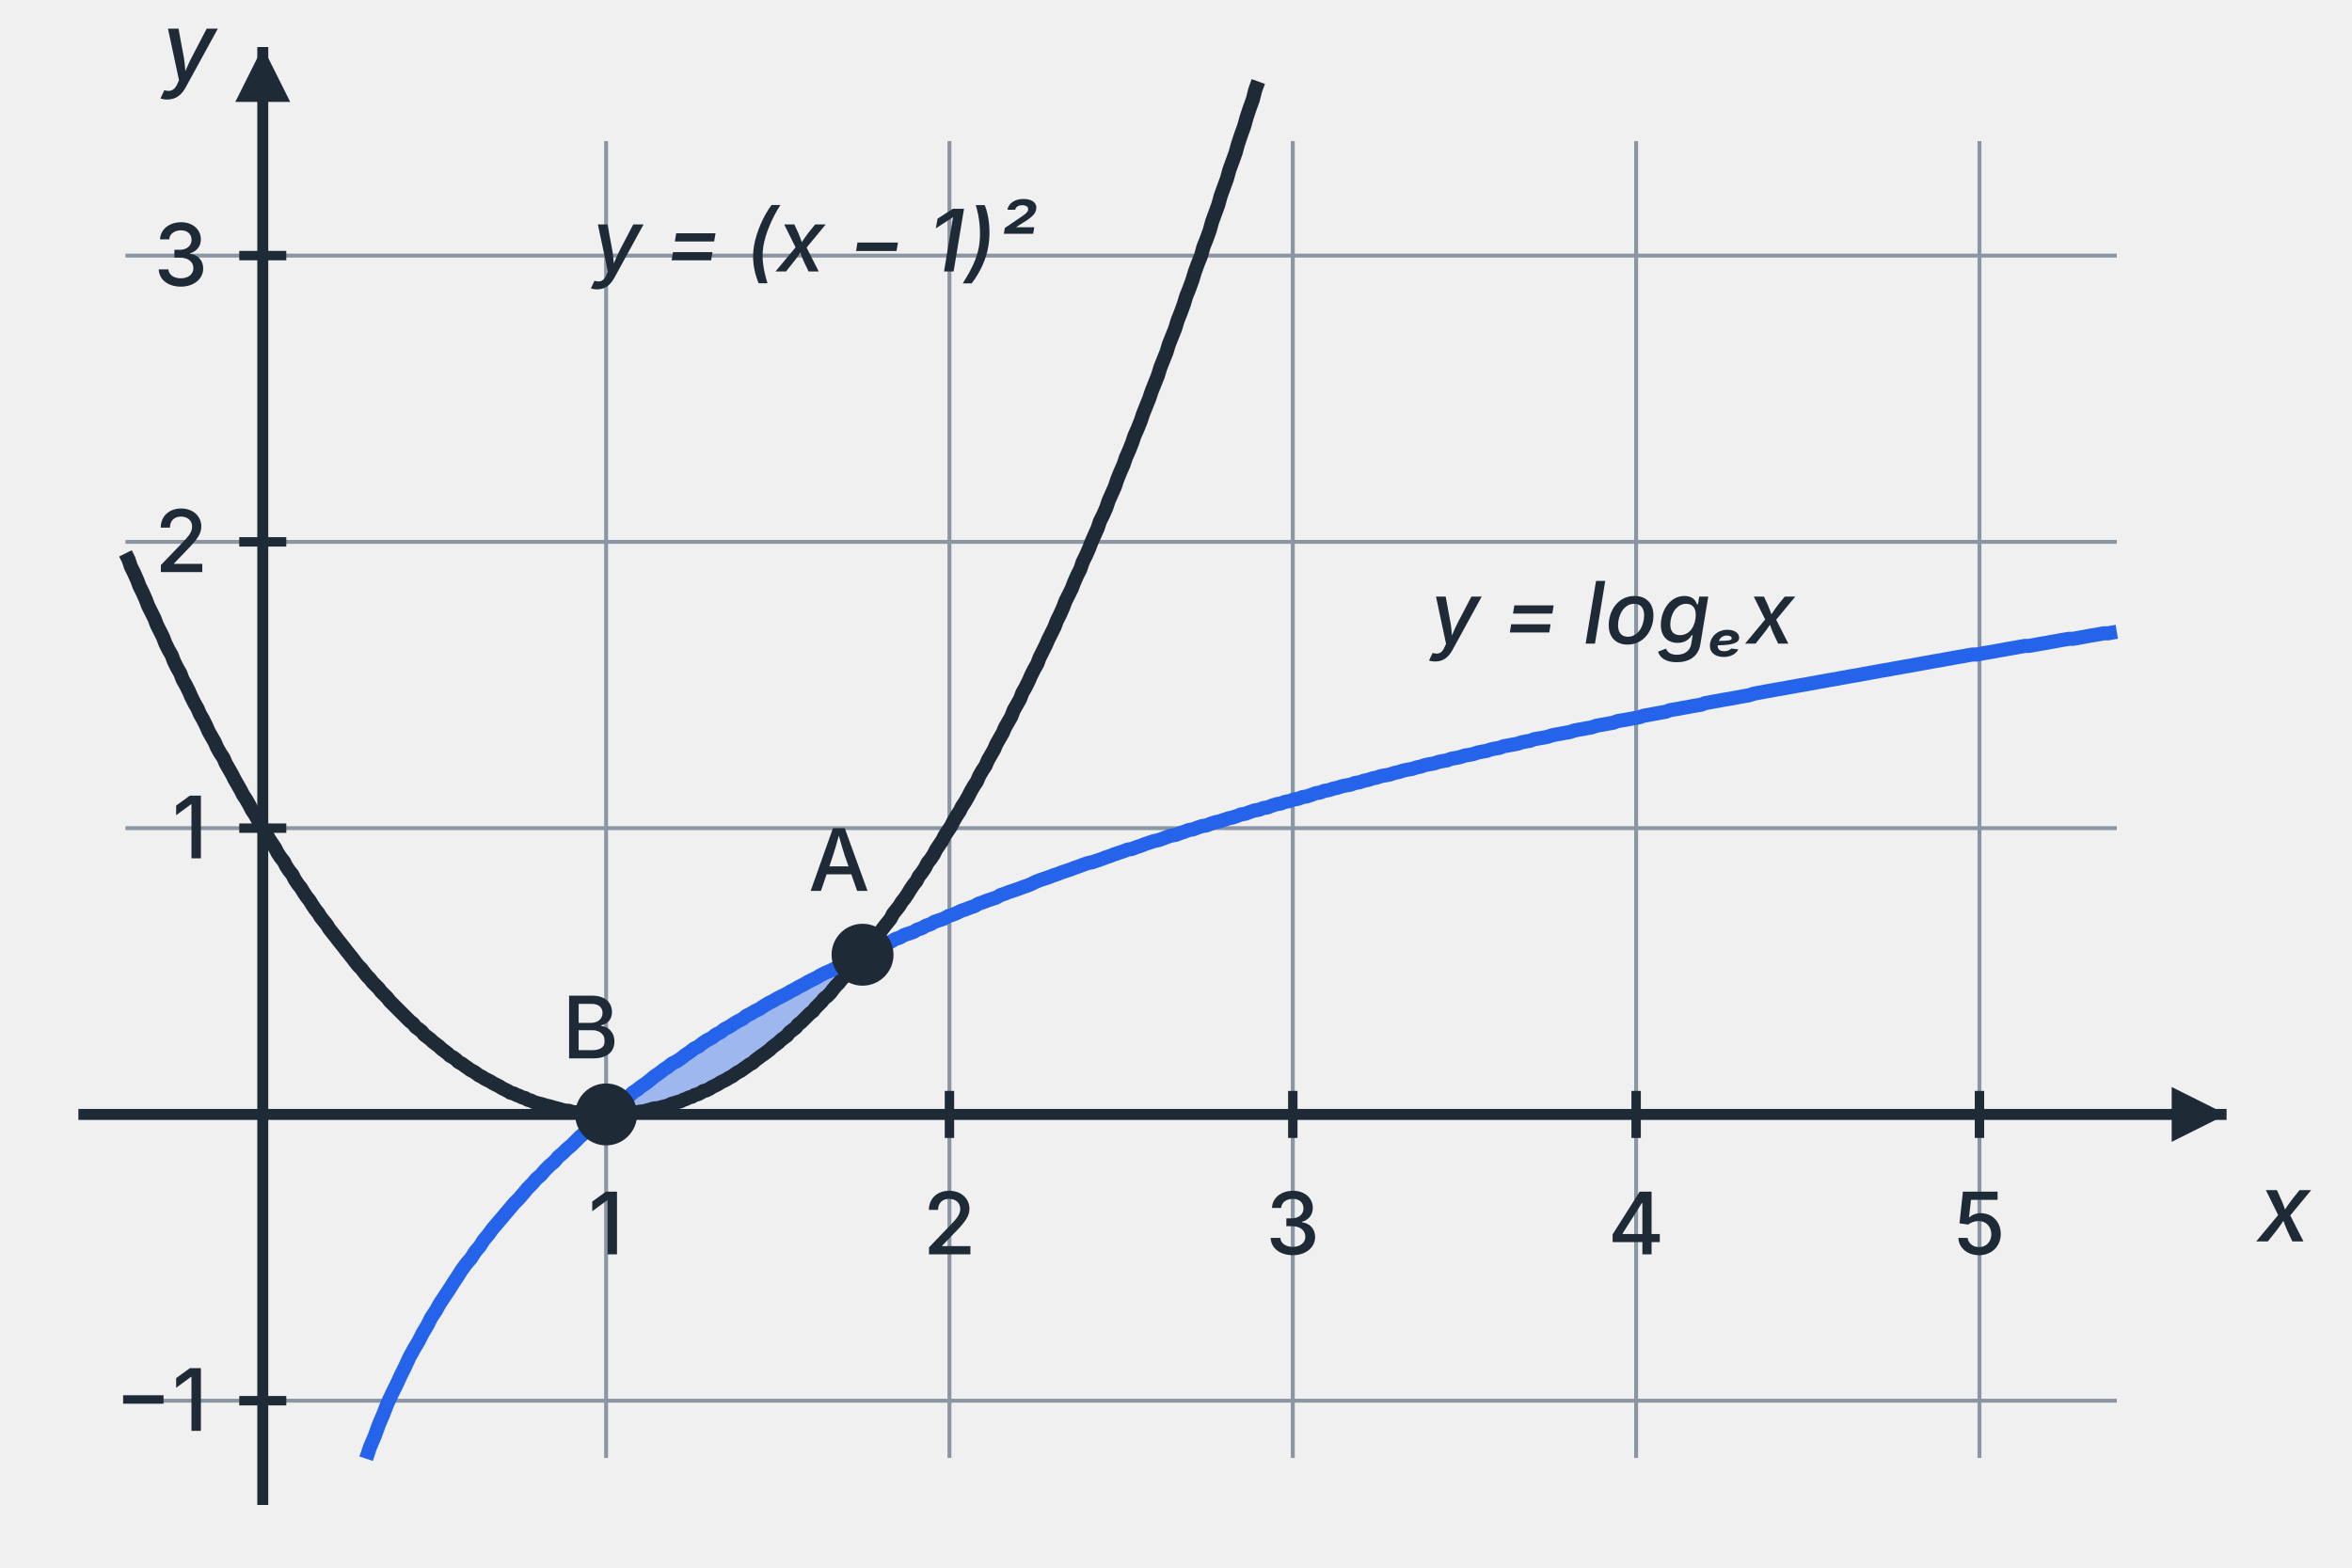
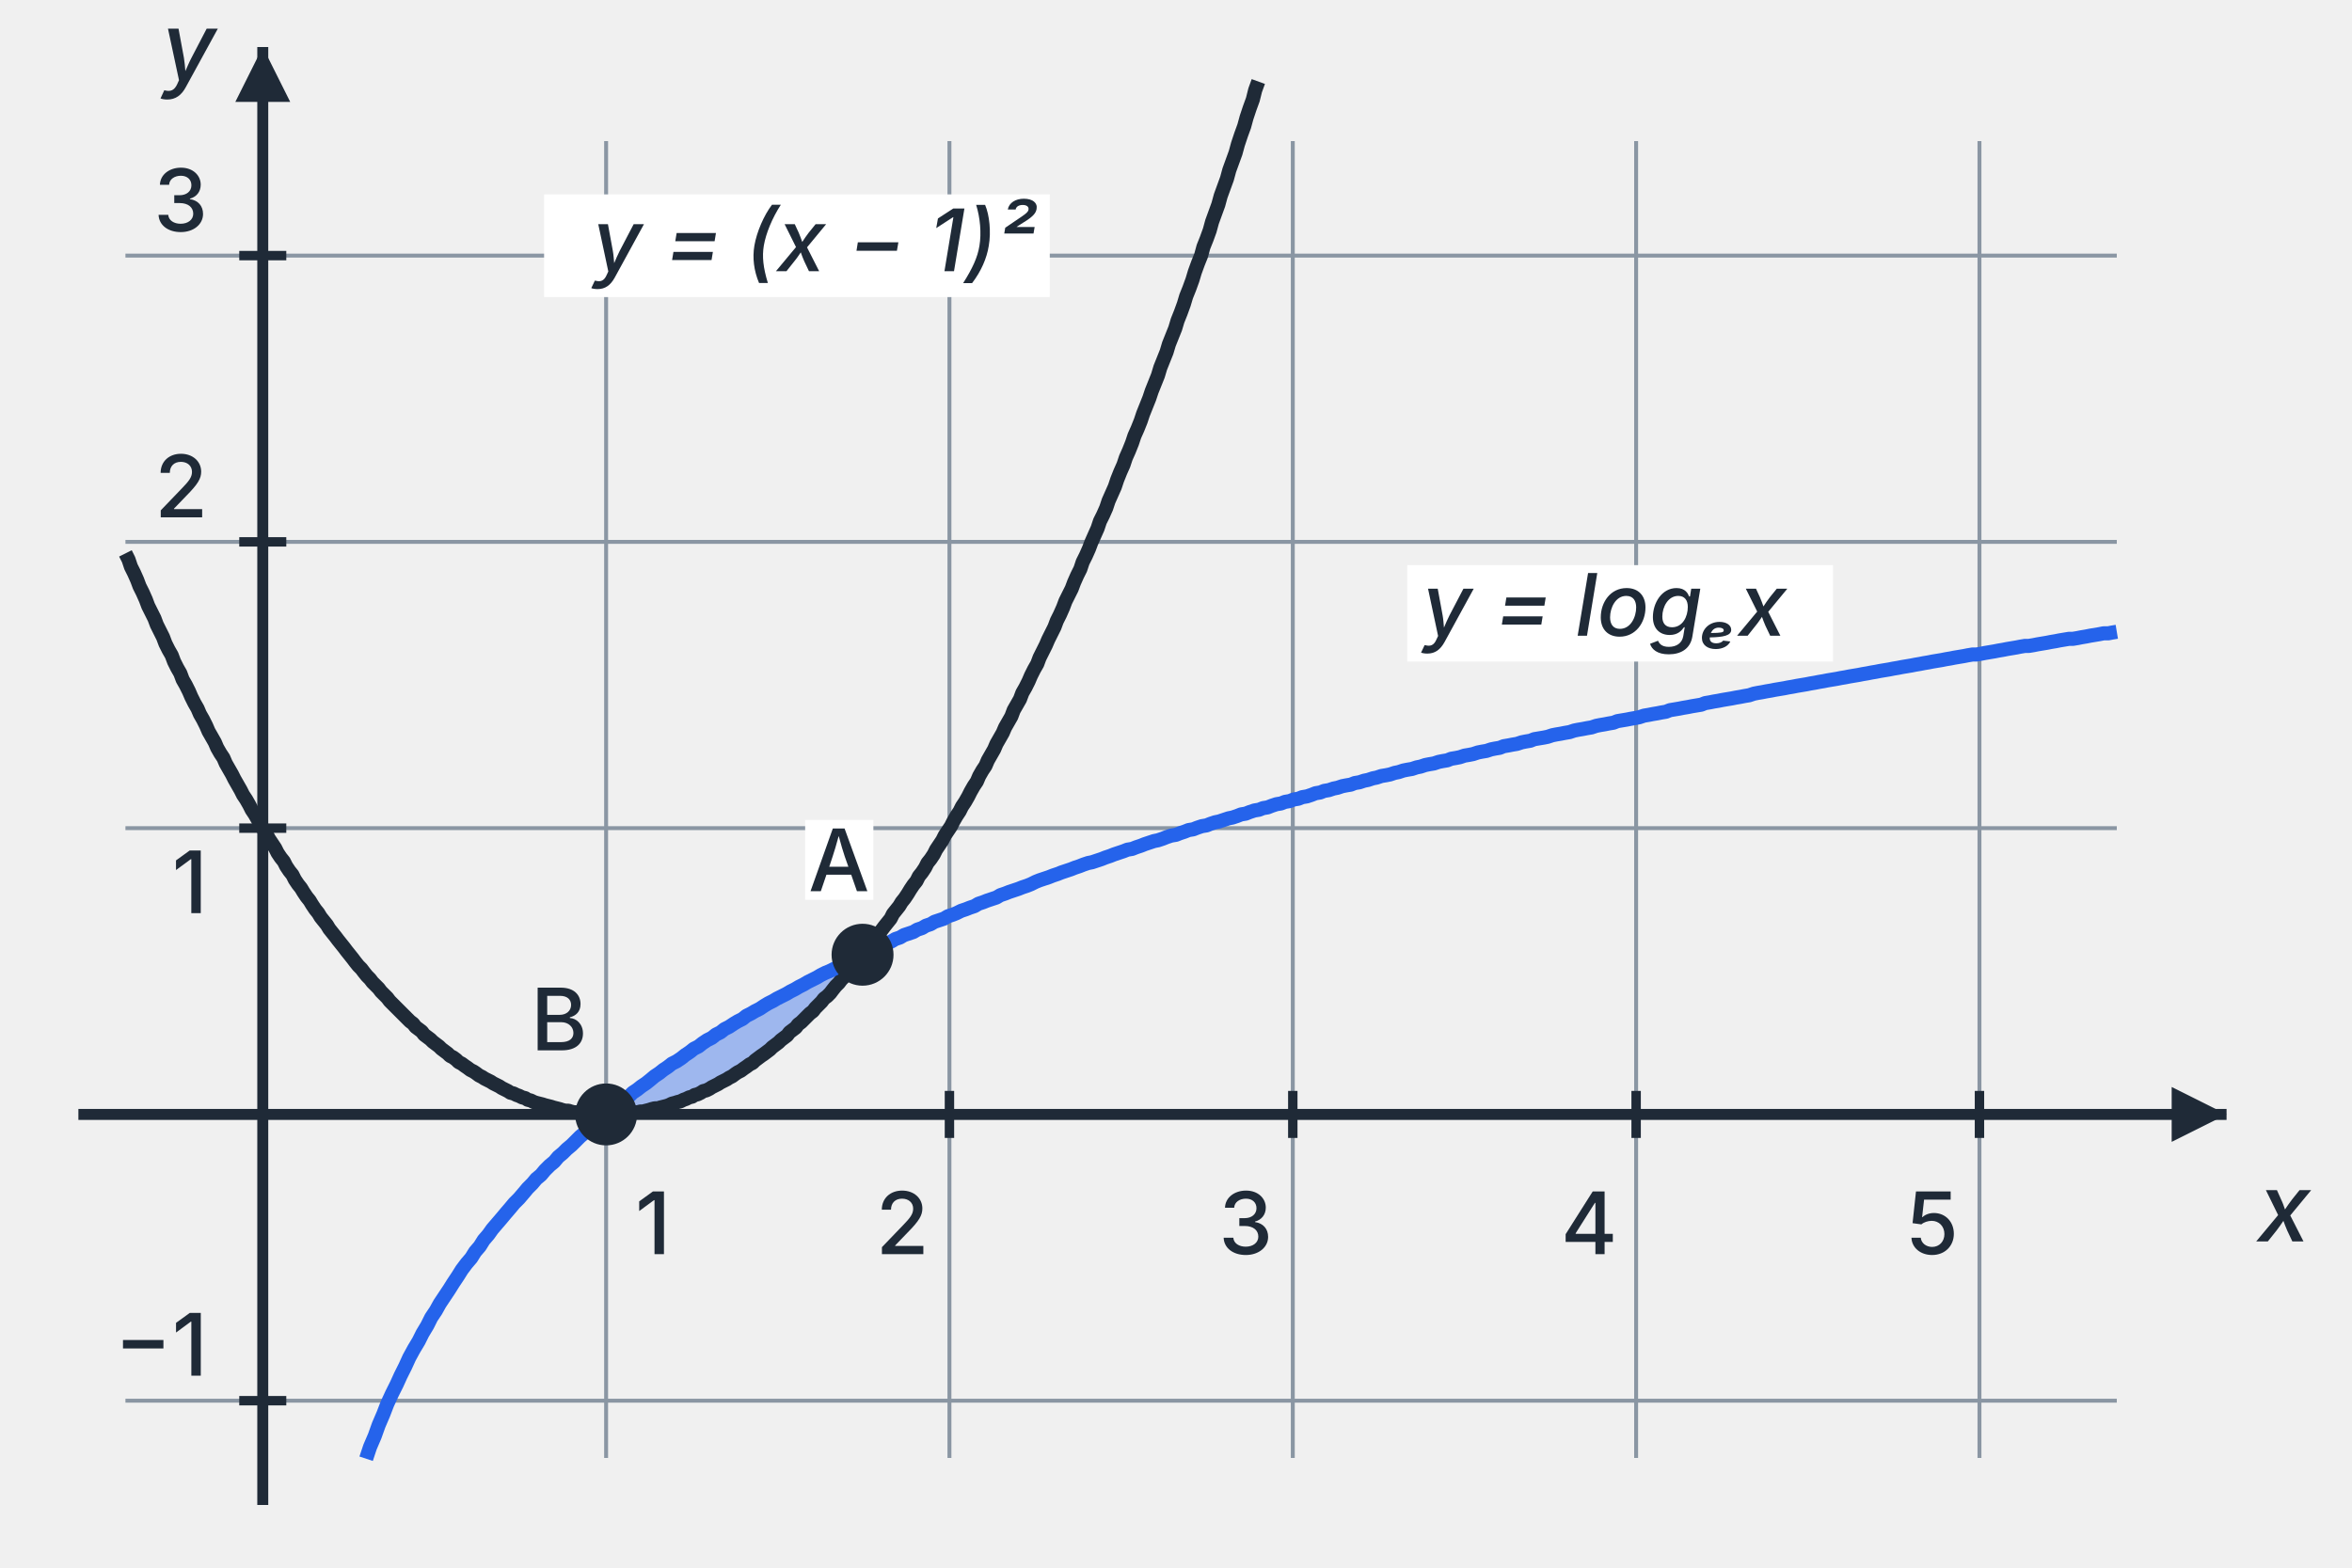
<svg xmlns="http://www.w3.org/2000/svg" viewBox="0 0 300 200" width="300" height="200" font-family="Inter, Arial, sans-serif">
  <polygon points="77.3,142.2 77.5,142.0 77.6,141.9 77.8,141.8 78.0,141.6 78.1,141.5 78.3,141.4 78.5,141.2 78.6,141.1 78.8,141.0 78.9,140.8 79.1,140.7 79.3,140.6 79.4,140.4 79.6,140.3 79.8,140.2 79.9,140.1 80.1,139.9 80.3,139.8 80.4,139.7 80.6,139.5 80.7,139.4 80.9,139.3 81.1,139.2 81.2,139.0 81.4,138.9 81.6,138.8 81.7,138.7 81.9,138.5 82.1,138.4 82.2,138.3 82.4,138.2 82.5,138.1 82.7,137.9 82.9,137.8 83.0,137.7 83.2,137.6 83.4,137.4 83.5,137.3 83.7,137.2 83.9,137.1 84.0,137.0 84.2,136.9 84.3,136.7 84.5,136.6 84.7,136.5 84.8,136.4 85.0,136.3 85.2,136.2 85.3,136.0 85.5,135.9 85.7,135.8 85.8,135.7 86.0,135.6 86.1,135.5 86.3,135.4 86.5,135.2 86.6,135.1 86.8,135.0 87.0,134.9 87.1,134.8 87.3,134.7 87.4,134.6 87.6,134.5 87.8,134.3 87.9,134.2 88.1,134.1 88.3,134.0 88.4,133.9 88.6,133.8 88.8,133.7 88.9,133.6 89.1,133.5 89.2,133.4 89.4,133.3 89.6,133.2 89.7,133.0 89.9,132.9 90.1,132.8 90.2,132.7 90.4,132.6 90.6,132.5 90.7,132.4 90.9,132.3 91.0,132.2 91.2,132.1 91.4,132.0 91.5,131.9 91.7,131.8 91.9,131.7 92.0,131.6 92.2,131.5 92.4,131.4 92.5,131.3 92.7,131.2 92.8,131.1 93.0,131.0 93.2,130.9 93.3,130.8 93.5,130.7 93.7,130.6 93.8,130.5 94.0,130.4 94.2,130.3 94.3,130.2 94.5,130.1 94.6,130.0 94.8,129.9 95.0,129.8 95.1,129.7 95.3,129.6 95.5,129.5 95.6,129.4 95.8,129.3 96.0,129.2 96.1,129.1 96.3,129.0 96.4,128.9 96.6,128.8 96.8,128.7 96.9,128.7 97.1,128.6 97.3,128.5 97.4,128.4 97.6,128.3 97.8,128.2 97.9,128.1 98.1,128.0 98.2,127.9 98.4,127.8 98.6,127.7 98.7,127.6 98.9,127.5 99.1,127.4 99.2,127.4 99.4,127.3 99.6,127.2 99.7,127.1 99.9,127.0 100.0,126.9 100.2,126.8 100.4,126.7 100.5,126.6 100.7,126.5 100.9,126.5 101.0,126.4 101.2,126.3 101.4,126.2 101.5,126.1 101.7,126.0 101.8,125.9 102.0,125.8 102.2,125.8 102.3,125.7 102.5,125.6 102.7,125.5 102.8,125.4 103.0,125.3 103.1,125.2 103.3,125.2 103.5,125.1 103.6,125.0 103.8,124.9 104.0,124.8 104.1,124.7 104.3,124.6 104.5,124.6 104.6,124.5 104.8,124.4 104.9,124.3 105.1,124.2 105.3,124.1 105.4,124.1 105.6,124.0 105.8,123.9 105.9,123.8 106.1,123.7 106.3,123.6 106.4,123.6 106.6,123.5 106.7,123.4 106.9,123.3 107.1,123.2 107.2,123.2 107.4,123.1 107.6,123.0 107.7,122.9 107.9,122.8 108.1,122.8 108.2,122.7 108.4,122.6 108.5,122.5 108.7,122.4 108.9,122.4 109.0,122.3 109.2,122.2 109.4,122.1 109.5,122.0 109.7,122.0 109.9,121.9 110.0,121.8 110.0,121.8 109.9,122.0 109.7,122.2 109.5,122.4 109.4,122.6 109.2,122.8 109.0,123.0 108.9,123.2 108.7,123.4 108.5,123.6 108.4,123.8 108.2,124.0 108.1,124.2 107.9,124.4 107.7,124.6 107.6,124.7 107.4,124.9 107.2,125.1 107.1,125.3 106.9,125.5 106.7,125.7 106.6,125.9 106.4,126.0 106.3,126.2 106.1,126.4 105.9,126.6 105.8,126.8 105.6,126.9 105.4,127.1 105.3,127.3 105.1,127.5 104.9,127.6 104.8,127.8 104.6,128.0 104.5,128.1 104.3,128.3 104.1,128.5 104.0,128.6 103.8,128.8 103.6,129.0 103.5,129.1 103.3,129.3 103.1,129.5 103.0,129.6 102.8,129.8 102.7,129.9 102.5,130.1 102.3,130.3 102.2,130.4 102.0,130.6 101.8,130.7 101.7,130.9 101.5,131.0 101.4,131.2 101.2,131.3 101.0,131.5 100.9,131.6 100.7,131.8 100.5,131.9 100.4,132.0 100.2,132.2 100.0,132.3 99.9,132.5 99.7,132.6 99.6,132.8 99.4,132.9 99.2,133.0 99.1,133.2 98.9,133.3 98.7,133.4 98.6,133.6 98.4,133.7 98.2,133.8 98.1,134.0 97.9,134.1 97.8,134.2 97.6,134.3 97.4,134.5 97.3,134.6 97.1,134.7 96.9,134.8 96.8,135.0 96.6,135.1 96.4,135.2 96.3,135.3 96.1,135.4 96.0,135.6 95.8,135.7 95.6,135.8 95.5,135.9 95.3,136.0 95.1,136.1 95.0,136.2 94.8,136.3 94.6,136.5 94.5,136.6 94.3,136.7 94.2,136.8 94.0,136.9 93.8,137.0 93.7,137.1 93.5,137.2 93.3,137.3 93.2,137.4 93.0,137.5 92.8,137.6 92.7,137.7 92.5,137.8 92.4,137.9 92.2,138.0 92.0,138.0 91.9,138.1 91.7,138.2 91.5,138.3 91.4,138.4 91.2,138.5 91.0,138.6 90.9,138.7 90.7,138.7 90.6,138.8 90.4,138.9 90.2,139.0 90.1,139.1 89.9,139.2 89.7,139.2 89.6,139.3 89.4,139.4 89.2,139.5 89.1,139.5 88.9,139.6 88.8,139.7 88.6,139.7 88.4,139.8 88.3,139.9 88.1,140.0 87.9,140.0 87.8,140.1 87.6,140.2 87.4,140.2 87.3,140.3 87.1,140.3 87.0,140.4 86.8,140.5 86.6,140.5 86.5,140.6 86.3,140.6 86.1,140.7 86.0,140.7 85.8,140.8 85.7,140.8 85.5,140.9 85.3,141.0 85.2,141.0 85.0,141.0 84.8,141.1 84.7,141.1 84.5,141.2 84.3,141.2 84.2,141.3 84.0,141.3 83.9,141.4 83.7,141.4 83.5,141.4 83.4,141.5 83.2,141.5 83.0,141.5 82.9,141.6 82.7,141.6 82.5,141.7 82.4,141.7 82.2,141.7 82.1,141.7 81.9,141.8 81.7,141.8 81.6,141.8 81.4,141.9 81.2,141.9 81.1,141.9 80.9,141.9 80.7,141.9 80.6,142.0 80.4,142.0 80.3,142.0 80.1,142.0 79.9,142.0 79.8,142.1 79.6,142.1 79.4,142.1 79.3,142.1 79.1,142.1 78.9,142.1 78.8,142.1 78.6,142.1 78.5,142.1 78.3,142.2 78.1,142.2 78.0,142.2 77.8,142.2 77.6,142.2 77.5,142.2 77.3,142.2" fill="#2563eb" fill-opacity="0.4" stroke="none" />
  <polygon points="77.3,142.2 77.6,141.9 77.9,141.7 78.1,141.5 78.4,141.3 78.7,141.1 78.9,140.8 79.2,140.6 79.5,140.4 79.8,140.2 80.0,140.0 80.3,139.8 80.6,139.5 80.9,139.3 81.1,139.1 81.4,138.9 81.7,138.7 81.9,138.5 82.2,138.3 82.5,138.1 82.8,137.9 83.0,137.7 83.3,137.5 83.6,137.3 83.9,137.1 84.1,136.9 84.4,136.7 84.7,136.5 84.9,136.3 85.2,136.1 85.5,135.9 85.8,135.7 86.0,135.5 86.3,135.4 86.6,135.2 86.9,135.0 87.1,134.8 87.4,134.6 87.7,134.4 87.9,134.2 88.2,134.1 88.5,133.9 88.8,133.7 89.0,133.5 89.3,133.3 89.6,133.2 89.8,133.0 90.1,132.8 90.4,132.6 90.7,132.5 90.9,132.3 91.2,132.1 91.5,131.9 91.8,131.8 92.0,131.6 92.3,131.4 92.6,131.3 92.8,131.1 93.1,130.9 93.4,130.8 93.7,130.6 93.9,130.4 94.2,130.3 94.5,130.1 94.8,129.9 95.0,129.8 95.3,129.6 95.6,129.4 95.8,129.3 96.1,129.1 96.4,129.0 96.7,128.8 96.9,128.7 97.2,128.5 97.5,128.3 97.8,128.2 98.0,128.0 98.3,127.9 98.6,127.7 98.8,127.6 99.1,127.4 99.4,127.3 99.7,127.1 99.9,127.0 100.2,126.8 100.5,126.7 100.8,126.5 101.0,126.4 101.3,126.2 101.6,126.1 101.8,125.9 102.1,125.8 102.4,125.6 102.7,125.5 102.9,125.4 103.2,125.2 103.5,125.1 103.7,124.9 104.0,124.8 104.3,124.6 104.6,124.5 104.8,124.4 105.1,124.2 105.4,124.1 105.7,123.9 105.9,123.8 106.2,123.7 106.5,123.5 106.7,123.4 107.0,123.3 107.3,123.1 107.6,123.0 107.8,122.9 108.1,122.7 108.4,122.6 108.7,122.5 108.9,122.3 109.2,122.2 109.5,122.1 109.7,121.9 110.0,121.8 110.0,121.8 109.7,122.1 109.5,122.5 109.2,122.8 108.9,123.1 108.7,123.5 108.4,123.8 108.1,124.1 107.8,124.4 107.6,124.7 107.3,125.1 107.0,125.4 106.7,125.7 106.5,126.0 106.2,126.3 105.9,126.6 105.7,126.9 105.4,127.2 105.1,127.5 104.8,127.7 104.6,128.0 104.3,128.3 104.0,128.6 103.7,128.9 103.5,129.1 103.2,129.4 102.9,129.7 102.7,129.9 102.4,130.2 102.1,130.5 101.8,130.7 101.6,131.0 101.3,131.2 101.0,131.5 100.8,131.7 100.5,132.0 100.2,132.2 99.9,132.4 99.7,132.7 99.4,132.9 99.1,133.1 98.8,133.3 98.6,133.6 98.3,133.8 98.0,134.0 97.8,134.2 97.5,134.4 97.2,134.6 96.9,134.8 96.7,135.0 96.4,135.2 96.1,135.4 95.8,135.6 95.6,135.8 95.3,136.0 95.0,136.2 94.8,136.4 94.5,136.6 94.2,136.7 93.9,136.9 93.7,137.1 93.4,137.2 93.1,137.4 92.8,137.6 92.6,137.7 92.3,137.9 92.0,138.0 91.8,138.2 91.5,138.3 91.2,138.5 90.9,138.6 90.7,138.8 90.4,138.9 90.1,139.0 89.8,139.2 89.6,139.3 89.3,139.4 89.0,139.6 88.8,139.7 88.5,139.8 88.2,139.9 87.9,140.0 87.7,140.1 87.4,140.2 87.1,140.3 86.9,140.4 86.6,140.5 86.3,140.6 86.0,140.7 85.8,140.8 85.5,140.9 85.2,141.0 84.9,141.1 84.7,141.1 84.4,141.2 84.1,141.3 83.9,141.4 83.6,141.4 83.3,141.5 83.0,141.5 82.8,141.6 82.5,141.7 82.2,141.7 81.9,141.8 81.7,141.8 81.4,141.9 81.1,141.9 80.9,141.9 80.6,142.0 80.3,142.0 80.0,142.0 79.8,142.1 79.5,142.1 79.2,142.1 78.9,142.1 78.7,142.1 78.4,142.2 78.1,142.2 77.9,142.2 77.6,142.2 77.3,142.2" fill="none" stroke="#2563eb" stroke-width="1" stroke-opacity=".7" />
  <line x1="10.0" y1="142.174" x2="284.0" y2="142.174" stroke="#1f2a37" stroke-width="1.4" />
  <path d="M284.0,142.174 l-7,-3.5 v7 z" fill="#1f2a37" />
  <line x1="33.517" y1="192.0" x2="33.517" y2="6.0" stroke="#1f2a37" stroke-width="1.4" />
  <path d="M33.517,6.0 l-3.5,7 h7 z" fill="#1f2a37" />
-   <text x="288.0" y="158.374" text-anchor="start" font-size="12" fill="#1f2a37" font-weight="500" font-style="italic">x</text>
-   <text x="27.517" y="10.2" text-anchor="end" font-size="12" fill="#1f2a37" font-weight="500" font-style="italic">y</text>
  <line x1="77.31" y1="186.0" x2="77.31" y2="18.0" stroke="#8a96a3" stroke-width="0.5" stroke-dasharray="" />
  <line x1="121.103" y1="186.0" x2="121.103" y2="18.0" stroke="#8a96a3" stroke-width="0.5" stroke-dasharray="" />
  <line x1="164.897" y1="186.0" x2="164.897" y2="18.0" stroke="#8a96a3" stroke-width="0.5" stroke-dasharray="" />
  <line x1="208.69" y1="186.0" x2="208.69" y2="18.0" stroke="#8a96a3" stroke-width="0.5" stroke-dasharray="" />
  <line x1="252.483" y1="186.0" x2="252.483" y2="18.0" stroke="#8a96a3" stroke-width="0.5" stroke-dasharray="" />
  <line x1="16.0" y1="178.696" x2="270.0" y2="178.696" stroke="#8a96a3" stroke-width="0.5" stroke-dasharray="" />
  <line x1="16.0" y1="105.652" x2="270.0" y2="105.652" stroke="#8a96a3" stroke-width="0.5" stroke-dasharray="" />
  <line x1="16.0" y1="69.13" x2="270.0" y2="69.13" stroke="#8a96a3" stroke-width="0.5" stroke-dasharray="" />
  <line x1="16.0" y1="32.609" x2="270.0" y2="32.609" stroke="#8a96a3" stroke-width="0.5" stroke-dasharray="" />
  <polyline points="16.0,70.6 16.4,71.4 16.7,72.3 17.1,73.1 17.5,74.0 17.8,74.8 18.2,75.6 18.6,76.5 18.9,77.3 19.3,78.1 19.7,78.9 20.0,79.7 20.4,80.5 20.8,81.3 21.1,82.1 21.5,82.9 21.9,83.6 22.2,84.4 22.6,85.2 23.0,85.9 23.3,86.7 23.7,87.4 24.1,88.2 24.4,88.9 24.8,89.7 25.2,90.4 25.5,91.1 25.9,91.8 26.3,92.6 26.6,93.3 27.0,94.0 27.4,94.7 27.7,95.4 28.1,96.1 28.5,96.7 28.8,97.4 29.2,98.1 29.6,98.8 29.9,99.4 30.3,100.1 30.7,100.8 31.0,101.4 31.4,102.0 31.8,102.7 32.1,103.3 32.5,103.9 32.9,104.6 33.2,105.2 33.6,105.8 34.0,106.4 34.3,107.0 34.7,107.6 35.1,108.2 35.4,108.8 35.8,109.4 36.2,109.9 36.5,110.5 36.9,111.1 37.3,111.6 37.6,112.2 38.0,112.8 38.4,113.3 38.7,113.8 39.1,114.4 39.5,114.9 39.8,115.4 40.2,116.0 40.6,116.5 40.9,117.0 41.3,117.5 41.7,118.0 42.0,118.5 42.4,119.0 42.8,119.5 43.1,119.9 43.5,120.4 43.9,120.9 44.2,121.3 44.6,121.8 45.0,122.3 45.3,122.7 45.7,123.2 46.1,123.6 46.4,124.0 46.8,124.5 47.2,124.9 47.5,125.3 47.9,125.7 48.3,126.1 48.6,126.5 49.0,126.9 49.4,127.3 49.7,127.7 50.1,128.1 50.5,128.5 50.8,128.8 51.2,129.2 51.6,129.6 51.9,129.9 52.3,130.3 52.7,130.6 53.0,131.0 53.4,131.3 53.8,131.6 54.1,132.0 54.5,132.3 54.9,132.6 55.2,132.9 55.6,133.2 56.0,133.5 56.3,133.8 56.7,134.1 57.1,134.4 57.4,134.7 57.8,134.9 58.2,135.2 58.5,135.5 58.9,135.7 59.3,136.0 59.6,136.2 60.0,136.5 60.4,136.7 60.7,136.9 61.1,137.2 61.5,137.4 61.8,137.6 62.2,137.8 62.6,138.0 62.9,138.2 63.3,138.4 63.7,138.6 64.0,138.8 64.4,139.0 64.8,139.2 65.1,139.4 65.5,139.5 65.9,139.7 66.2,139.8 66.6,140.0 67.0,140.1 67.3,140.3 67.7,140.4 68.1,140.6 68.4,140.7 68.8,140.8 69.2,140.9 69.5,141.0 69.9,141.1 70.3,141.2 70.6,141.3 71.0,141.4 71.4,141.5 71.7,141.6 72.1,141.7 72.5,141.7 72.8,141.8 73.2,141.9 73.6,141.9 73.9,142.0 74.3,142.0 74.7,142.0 75.0,142.1 75.4,142.1 75.8,142.1 76.1,142.1 76.5,142.2 76.9,142.2 77.3,142.2 77.6,142.2 78.0,142.2 78.4,142.2 78.7,142.1 79.1,142.1 79.5,142.1 79.8,142.1 80.2,142.0 80.6,142.0 80.9,141.9 81.3,141.9 81.7,141.8 82.0,141.8 82.4,141.7 82.8,141.6 83.1,141.5 83.5,141.4 83.9,141.4 84.2,141.3 84.6,141.2 85.0,141.1 85.3,141.0 85.7,140.8 86.1,140.7 86.4,140.6 86.8,140.5 87.2,140.3 87.5,140.2 87.9,140.0 88.3,139.9 88.6,139.7 89.0,139.6 89.4,139.4 89.7,139.2 90.1,139.1 90.5,138.9 90.8,138.7 91.2,138.5 91.6,138.3 91.9,138.1 92.3,137.9 92.7,137.7 93.0,137.5 93.4,137.3 93.8,137.0 94.1,136.8 94.5,136.6 94.9,136.3 95.2,136.1 95.6,135.8 96.0,135.6 96.3,135.3 96.7,135.0 97.1,134.7 97.4,134.5 97.8,134.2 98.2,133.9 98.5,133.6 98.9,133.3 99.3,133.0 99.6,132.7 100.0,132.4 100.4,132.1 100.7,131.7 101.1,131.4 101.5,131.1 101.8,130.7 102.2,130.4 102.6,130.0 102.9,129.7 103.3,129.3 103.7,129.0 104.0,128.6 104.4,128.2 104.8,127.8 105.1,127.4 105.5,127.1 105.9,126.7 106.2,126.3 106.6,125.8 107.0,125.4 107.3,125.0 107.7,124.6 108.1,124.2 108.4,123.7 108.8,123.3 109.2,122.9 109.5,122.4 109.9,122.0 110.3,121.5 110.6,121.0 111.0,120.6 111.4,120.1 111.7,119.6 112.1,119.1 112.5,118.6 112.8,118.2 113.2,117.7 113.6,117.2 113.9,116.6 114.3,116.1 114.7,115.6 115.0,115.1 115.4,114.6 115.8,114.0 116.1,113.5 116.5,112.9 116.9,112.4 117.2,111.8 117.6,111.3 118.0,110.7 118.3,110.1 118.7,109.6 119.1,109.0 119.4,108.4 119.8,107.8 120.2,107.2 120.5,106.6 120.9,106.0 121.3,105.4 121.6,104.8 122.0,104.1 122.4,103.5 122.7,102.9 123.1,102.3 123.5,101.6 123.8,101.0 124.2,100.3 124.6,99.7 124.9,99.0 125.3,98.3 125.7,97.7 126.0,97.0 126.4,96.3 126.8,95.6 127.1,94.9 127.5,94.2 127.9,93.5 128.2,92.8 128.6,92.1 129.0,91.4 129.3,90.6 129.7,89.9 130.1,89.2 130.4,88.4 130.8,87.7 131.2,86.9 131.5,86.2 131.9,85.4 132.3,84.7 132.6,83.9 133.0,83.1 133.4,82.3 133.7,81.6 134.1,80.8 134.5,80.0 134.8,79.2 135.2,78.4 135.6,77.5 135.9,76.7 136.3,75.9 136.7,75.1 137.0,74.3 137.4,73.4 137.8,72.6 138.1,71.7 138.5,70.9 138.9,70.0 139.2,69.2 139.6,68.3 140.0,67.4 140.3,66.5 140.7,65.7 141.1,64.8 141.4,63.9 141.8,63.0 142.2,62.1 142.5,61.2 142.9,60.2 143.3,59.3 143.6,58.4 144.0,57.5 144.4,56.5 144.7,55.6 145.1,54.7 145.5,53.7 145.8,52.8 146.2,51.8 146.6,50.8 146.9,49.9 147.3,48.9 147.7,47.9 148.0,46.9 148.4,45.9 148.8,44.9 149.1,43.9 149.5,42.9 149.9,41.9 150.2,40.9 150.6,39.9 151.0,38.8 151.3,37.8 151.7,36.8 152.1,35.7 152.4,34.7 152.8,33.6 153.2,32.6 153.5,31.5 153.9,30.5 154.3,29.4 154.6,28.3 155.0,27.2 155.4,26.1 155.7,25.0 156.1,23.9 156.5,22.8 156.8,21.7 157.2,20.6 157.6,19.5 157.9,18.4 158.3,17.2 158.7,16.1 159.0,15.0 159.4,13.8 159.8,12.7 160.1,11.5 160.5,10.4" fill="none" stroke="#1f2a37" stroke-width="1.8" stroke-linejoin="round" />
  <polyline points="46.7,186.1 47.2,184.6 47.8,183.2 48.3,181.8 48.9,180.4 49.4,179.1 50.0,177.8 50.6,176.6 51.1,175.5 51.7,174.3 52.2,173.2 52.8,172.1 53.4,171.1 53.9,170.1 54.5,169.1 55.0,168.1 55.6,167.2 56.1,166.3 56.7,165.4 57.3,164.5 57.8,163.7 58.4,162.8 58.9,162.0 59.5,161.2 60.1,160.5 60.6,159.7 61.2,159.0 61.7,158.2 62.3,157.5 62.8,156.8 63.4,156.1 64.0,155.4 64.5,154.8 65.1,154.1 65.6,153.5 66.2,152.9 66.8,152.2 67.3,151.6 67.9,151.0 68.4,150.4 69.0,149.9 69.5,149.3 70.1,148.7 70.7,148.2 71.2,147.6 71.8,147.1 72.3,146.6 72.9,146.1 73.5,145.5 74.0,145.0 74.6,144.5 75.1,144.0 75.7,143.6 76.2,143.1 76.8,142.6 77.4,142.1 77.9,141.7 78.5,141.2 79.0,140.8 79.6,140.3 80.2,139.9 80.7,139.4 81.3,139.0 81.8,138.6 82.4,138.2 82.9,137.8 83.5,137.3 84.1,136.9 84.6,136.5 85.2,136.1 85.7,135.7 86.3,135.4 86.9,135.0 87.4,134.6 88.0,134.2 88.5,133.8 89.1,133.5 89.6,133.1 90.2,132.7 90.8,132.4 91.3,132.0 91.9,131.7 92.4,131.3 93.0,131.0 93.6,130.6 94.1,130.3 94.7,130.0 95.2,129.6 95.8,129.3 96.3,129.0 96.9,128.7 97.5,128.3 98.0,128.0 98.6,127.7 99.1,127.4 99.7,127.1 100.3,126.8 100.8,126.5 101.4,126.2 101.9,125.9 102.5,125.6 103.0,125.3 103.6,125.0 104.2,124.7 104.7,124.4 105.3,124.1 105.8,123.9 106.4,123.6 107.0,123.3 107.5,123.0 108.1,122.7 108.6,122.5 109.2,122.2 109.8,121.9 110.3,121.7 110.9,121.4 111.4,121.1 112.0,120.9 112.5,120.6 113.1,120.4 113.7,120.1 114.2,119.8 114.8,119.6 115.3,119.3 115.9,119.1 116.5,118.9 117.0,118.6 117.6,118.4 118.1,118.1 118.7,117.9 119.2,117.6 119.8,117.4 120.4,117.2 120.9,116.9 121.5,116.7 122.0,116.5 122.6,116.2 123.2,116.0 123.7,115.8 124.3,115.6 124.8,115.3 125.4,115.1 125.9,114.9 126.5,114.7 127.1,114.5 127.6,114.2 128.2,114.0 128.7,113.8 129.3,113.6 129.9,113.4 130.4,113.2 131.0,113.0 131.5,112.8 132.1,112.5 132.6,112.3 133.2,112.1 133.8,111.9 134.3,111.7 134.9,111.5 135.4,111.3 136.0,111.1 136.6,110.9 137.1,110.7 137.7,110.5 138.2,110.3 138.8,110.1 139.3,110.0 139.9,109.8 140.5,109.6 141.0,109.4 141.6,109.2 142.1,109.0 142.7,108.8 143.3,108.6 143.8,108.4 144.4,108.3 144.9,108.1 145.5,107.9 146.0,107.7 146.6,107.5 147.2,107.3 147.7,107.2 148.3,107.0 148.8,106.8 149.4,106.6 150.0,106.5 150.5,106.3 151.1,106.1 151.6,105.9 152.2,105.8 152.7,105.6 153.3,105.4 153.9,105.3 154.4,105.1 155.0,104.9 155.5,104.8 156.1,104.6 156.7,104.4 157.2,104.3 157.8,104.1 158.3,103.9 158.9,103.8 159.4,103.6 160.0,103.4 160.6,103.3 161.1,103.1 161.7,103.0 162.2,102.8 162.8,102.6 163.4,102.5 163.9,102.3 164.5,102.2 165.0,102.0 165.6,101.9 166.1,101.7 166.7,101.6 167.3,101.4 167.8,101.2 168.4,101.1 168.9,100.9 169.5,100.8 170.1,100.6 170.6,100.5 171.2,100.3 171.7,100.2 172.3,100.1 172.8,99.9 173.4,99.8 174.0,99.6 174.5,99.5 175.1,99.3 175.6,99.2 176.2,99.0 176.8,98.9 177.3,98.8 177.9,98.6 178.4,98.5 179.0,98.3 179.5,98.2 180.1,98.1 180.7,97.9 181.2,97.8 181.8,97.6 182.3,97.5 182.9,97.4 183.5,97.2 184.0,97.1 184.6,97.0 185.1,96.8 185.7,96.7 186.2,96.6 186.8,96.4 187.4,96.3 187.9,96.2 188.5,96.0 189.0,95.9 189.6,95.8 190.2,95.6 190.7,95.5 191.3,95.4 191.8,95.2 192.4,95.1 192.9,95.0 193.5,94.9 194.1,94.7 194.6,94.6 195.2,94.5 195.7,94.3 196.3,94.2 196.9,94.1 197.4,94.0 198.0,93.8 198.5,93.7 199.1,93.6 199.6,93.5 200.2,93.4 200.8,93.2 201.3,93.1 201.9,93.0 202.4,92.9 203.0,92.8 203.6,92.6 204.1,92.5 204.7,92.4 205.2,92.3 205.8,92.2 206.3,92.0 206.9,91.9 207.5,91.8 208.0,91.7 208.6,91.6 209.1,91.5 209.7,91.3 210.3,91.2 210.8,91.1 211.4,91.0 211.9,90.9 212.5,90.8 213.0,90.6 213.6,90.5 214.2,90.4 214.7,90.3 215.3,90.2 215.8,90.1 216.4,90.0 217.0,89.9 217.5,89.7 218.1,89.6 218.6,89.5 219.2,89.4 219.7,89.3 220.3,89.2 220.9,89.1 221.4,89.0 222.0,88.9 222.5,88.8 223.1,88.7 223.7,88.5 224.2,88.4 224.8,88.3 225.3,88.2 225.9,88.1 226.4,88.0 227.0,87.9 227.6,87.8 228.1,87.7 228.7,87.6 229.2,87.5 229.8,87.4 230.4,87.3 230.9,87.2 231.5,87.1 232.0,87.0 232.6,86.9 233.1,86.8 233.7,86.7 234.3,86.6 234.8,86.5 235.4,86.4 235.9,86.3 236.5,86.2 237.1,86.1 237.6,86.0 238.2,85.9 238.7,85.8 239.3,85.7 239.8,85.6 240.4,85.5 241.0,85.4 241.5,85.3 242.1,85.2 242.6,85.1 243.2,85.0 243.8,84.9 244.3,84.8 244.9,84.7 245.4,84.6 246.0,84.5 246.5,84.4 247.1,84.3 247.7,84.2 248.2,84.1 248.8,84.0 249.3,83.9 249.9,83.8 250.5,83.7 251.0,83.6 251.6,83.5 252.1,83.5 252.7,83.4 253.2,83.3 253.8,83.2 254.4,83.1 254.9,83.0 255.5,82.9 256.0,82.8 256.6,82.7 257.2,82.6 257.7,82.5 258.3,82.4 258.8,82.4 259.4,82.3 259.9,82.2 260.5,82.1 261.1,82.0 261.6,81.9 262.2,81.8 262.7,81.7 263.3,81.6 263.9,81.5 264.4,81.5 265.0,81.4 265.5,81.3 266.1,81.2 266.6,81.1 267.2,81.0 267.8,80.9 268.3,80.8 268.9,80.8 269.4,80.7 270.0,80.6" fill="none" stroke="#2563eb" stroke-width="1.8" stroke-linejoin="round" />
  <circle cx="77.31" cy="142.174" r="3.2" fill="#1f2a37" stroke="#1f2a37" stroke-width="1.5" />
  <circle cx="110.019" cy="121.801" r="3.2" fill="#1f2a37" stroke="#1f2a37" stroke-width="1.5" />
-   <text x="75.31" y="135.024" text-anchor="middle" font-size="11" fill="#1f2a37" font-weight="500">B</text>
-   <text x="107.019" y="113.651" text-anchor="middle" font-size="11" fill="#1f2a37" font-weight="500">A</text>
  <line x1="77.31" y1="139.174" x2="77.31" y2="145.174" stroke="#1f2a37" stroke-width="1.2" />
-   <text x="77.31" y="160.024" text-anchor="middle" font-size="11" fill="#1f2a37" font-weight="500">1</text>
  <line x1="121.103" y1="139.174" x2="121.103" y2="145.174" stroke="#1f2a37" stroke-width="1.2" />
-   <text x="121.103" y="160.024" text-anchor="middle" font-size="11" fill="#1f2a37" font-weight="500">2</text>
  <line x1="164.897" y1="139.174" x2="164.897" y2="145.174" stroke="#1f2a37" stroke-width="1.2" />
-   <text x="164.897" y="160.024" text-anchor="middle" font-size="11" fill="#1f2a37" font-weight="500">3</text>
  <line x1="208.69" y1="139.174" x2="208.69" y2="145.174" stroke="#1f2a37" stroke-width="1.2" />
-   <text x="208.69" y="160.024" text-anchor="middle" font-size="11" fill="#1f2a37" font-weight="500">4</text>
  <line x1="252.483" y1="139.174" x2="252.483" y2="145.174" stroke="#1f2a37" stroke-width="1.2" />
-   <text x="252.483" y="160.024" text-anchor="middle" font-size="11" fill="#1f2a37" font-weight="500">5</text>
  <line x1="30.517" y1="178.696" x2="36.517" y2="178.696" stroke="#1f2a37" stroke-width="1.2" />
-   <text x="26.517" y="182.546" text-anchor="end" font-size="11" fill="#1f2a37" font-weight="500">−1</text>
  <line x1="30.517" y1="105.652" x2="36.517" y2="105.652" stroke="#1f2a37" stroke-width="1.2" />
-   <text x="26.517" y="109.502" text-anchor="end" font-size="11" fill="#1f2a37" font-weight="500">1</text>
  <line x1="30.517" y1="69.13" x2="36.517" y2="69.13" stroke="#1f2a37" stroke-width="1.2" />
-   <text x="26.517" y="72.98" text-anchor="end" font-size="11" fill="#1f2a37" font-weight="500">2</text>
  <line x1="30.517" y1="32.609" x2="36.517" y2="32.609" stroke="#1f2a37" stroke-width="1.2" />
-   <text x="26.517" y="36.459" text-anchor="end" font-size="11" fill="#1f2a37" font-weight="500">3</text>
-   <text x="132.052" y="34.633" text-anchor="end" font-size="11" fill="#1f2a37" font-weight="500" font-style="italic">y = (x − 1)²</text>
-   <text x="182.414" y="82.111" text-anchor="start" font-size="11" fill="#1f2a37" font-weight="500" font-style="italic">y = logₑx</text>
+   <text x="288.0" y="158.374" text-anchor="start" font-size="12" fill="#1f2a37" font-weight="500" font-style="italic">x</text>
+   <text x="27.517" y="10.2" text-anchor="end" font-size="12" fill="#1f2a37" font-weight="500" font-style="italic">y</text>
+   <text x="71.3" y="134.0" text-anchor="middle" font-size="11" fill="#1f2a37" font-weight="500">B</text>
+   <rect x="102.7" y="104.6" width="8.7" height="10.2" fill="#fff" />
+   <text x="107.0" y="113.7" text-anchor="middle" font-size="11" fill="#1f2a37" font-weight="500">A</text>
+   <text x="83.3" y="160.0" text-anchor="middle" font-size="11" fill="#1f2a37" font-weight="500">1</text>
+   <text x="115.1" y="160.0" text-anchor="middle" font-size="11" fill="#1f2a37" font-weight="500">2</text>
+   <text x="158.9" y="160.0" text-anchor="middle" font-size="11" fill="#1f2a37" font-weight="500">3</text>
+   <text x="202.7" y="160.0" text-anchor="middle" font-size="11" fill="#1f2a37" font-weight="500">4</text>
+   <text x="246.5" y="160.0" text-anchor="middle" font-size="11" fill="#1f2a37" font-weight="500">5</text>
+   <text x="26.5" y="175.5" text-anchor="end" font-size="11" fill="#1f2a37" font-weight="500">−1</text>
+   <text x="26.5" y="116.5" text-anchor="end" font-size="11" fill="#1f2a37" font-weight="500">1</text>
+   <text x="26.5" y="66.0" text-anchor="end" font-size="11" fill="#1f2a37" font-weight="500">2</text>
+   <text x="26.5" y="29.5" text-anchor="end" font-size="11" fill="#1f2a37" font-weight="500">3</text>
+   <rect x="69.4" y="24.8" width="64.5" height="13.1" fill="#fff" />
+   <text x="132.1" y="34.6" text-anchor="end" font-size="11" fill="#1f2a37" font-weight="500" font-style="italic">y = (x − 1)²</text>
+   <rect x="179.5" y="72.1" width="54.3" height="12.3" fill="#fff" />
+   <text x="181.4" y="81.1" text-anchor="start" font-size="11" fill="#1f2a37" font-weight="500" font-style="italic">y = logₑx</text>
</svg>
